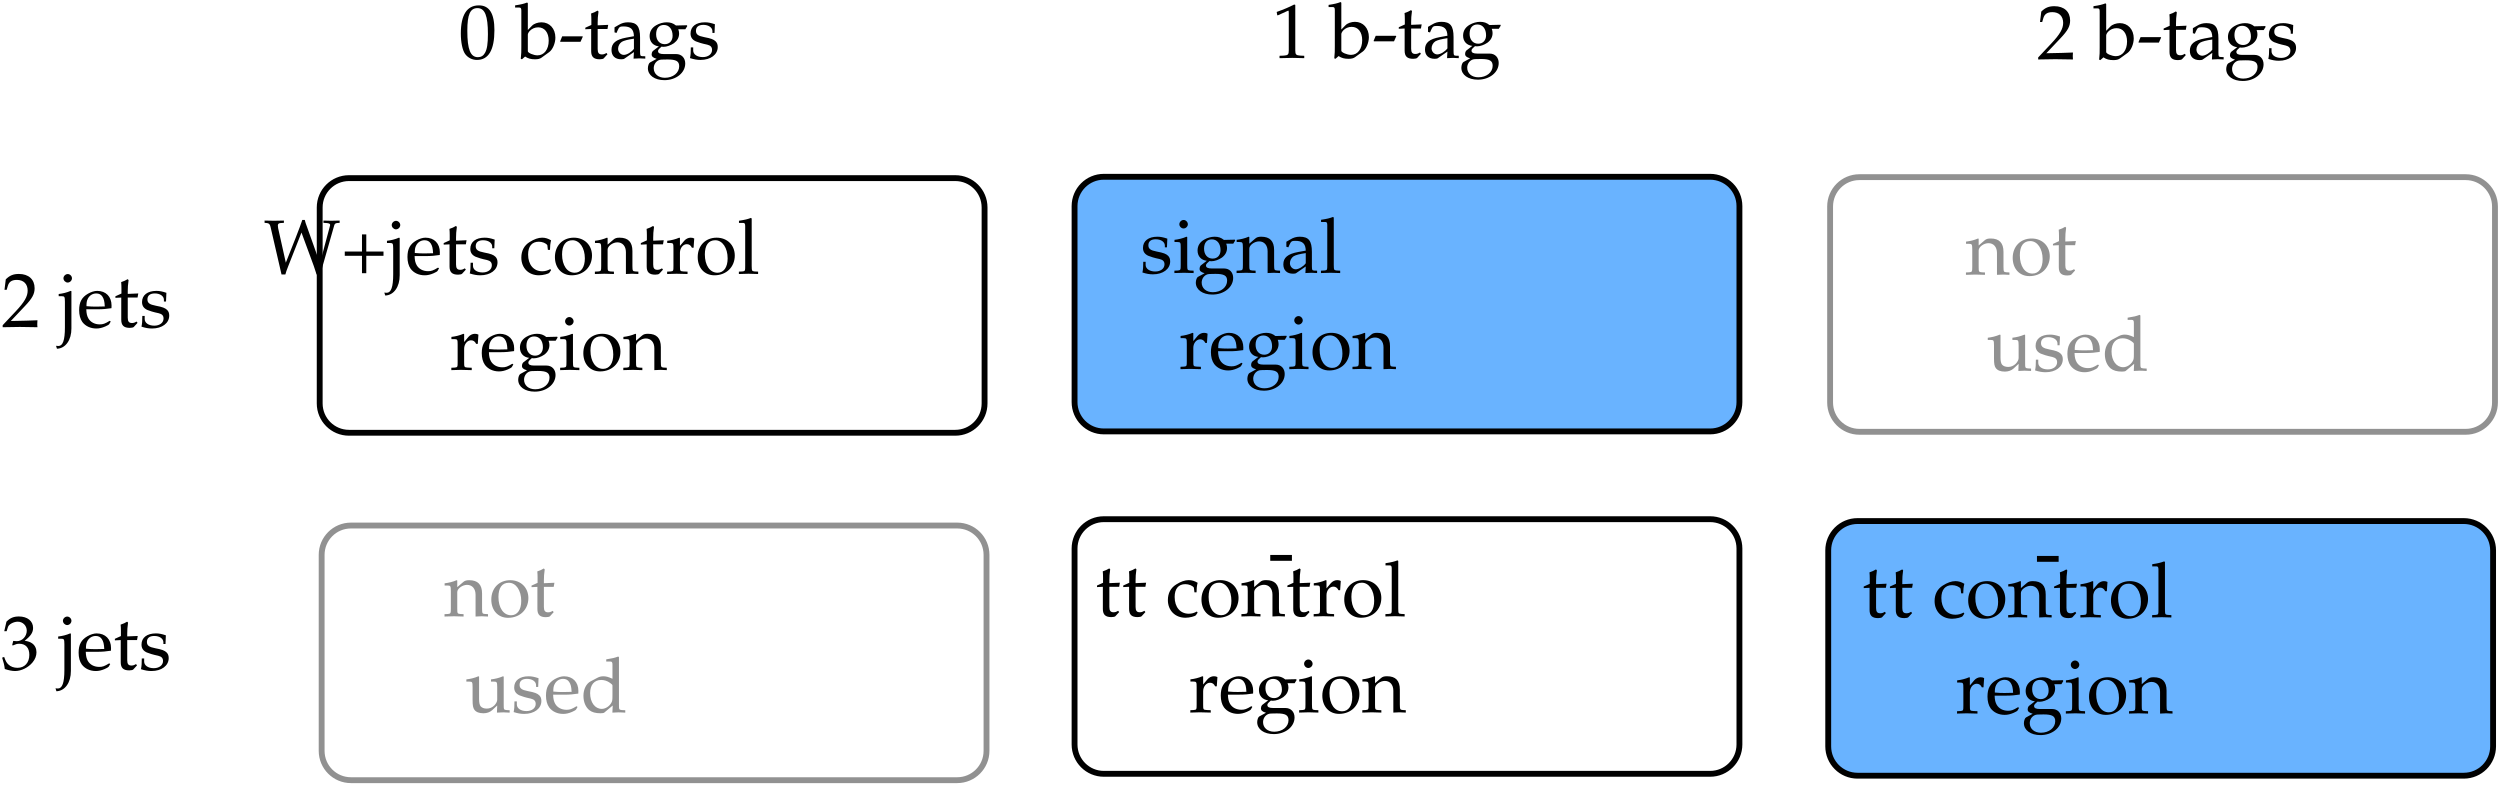
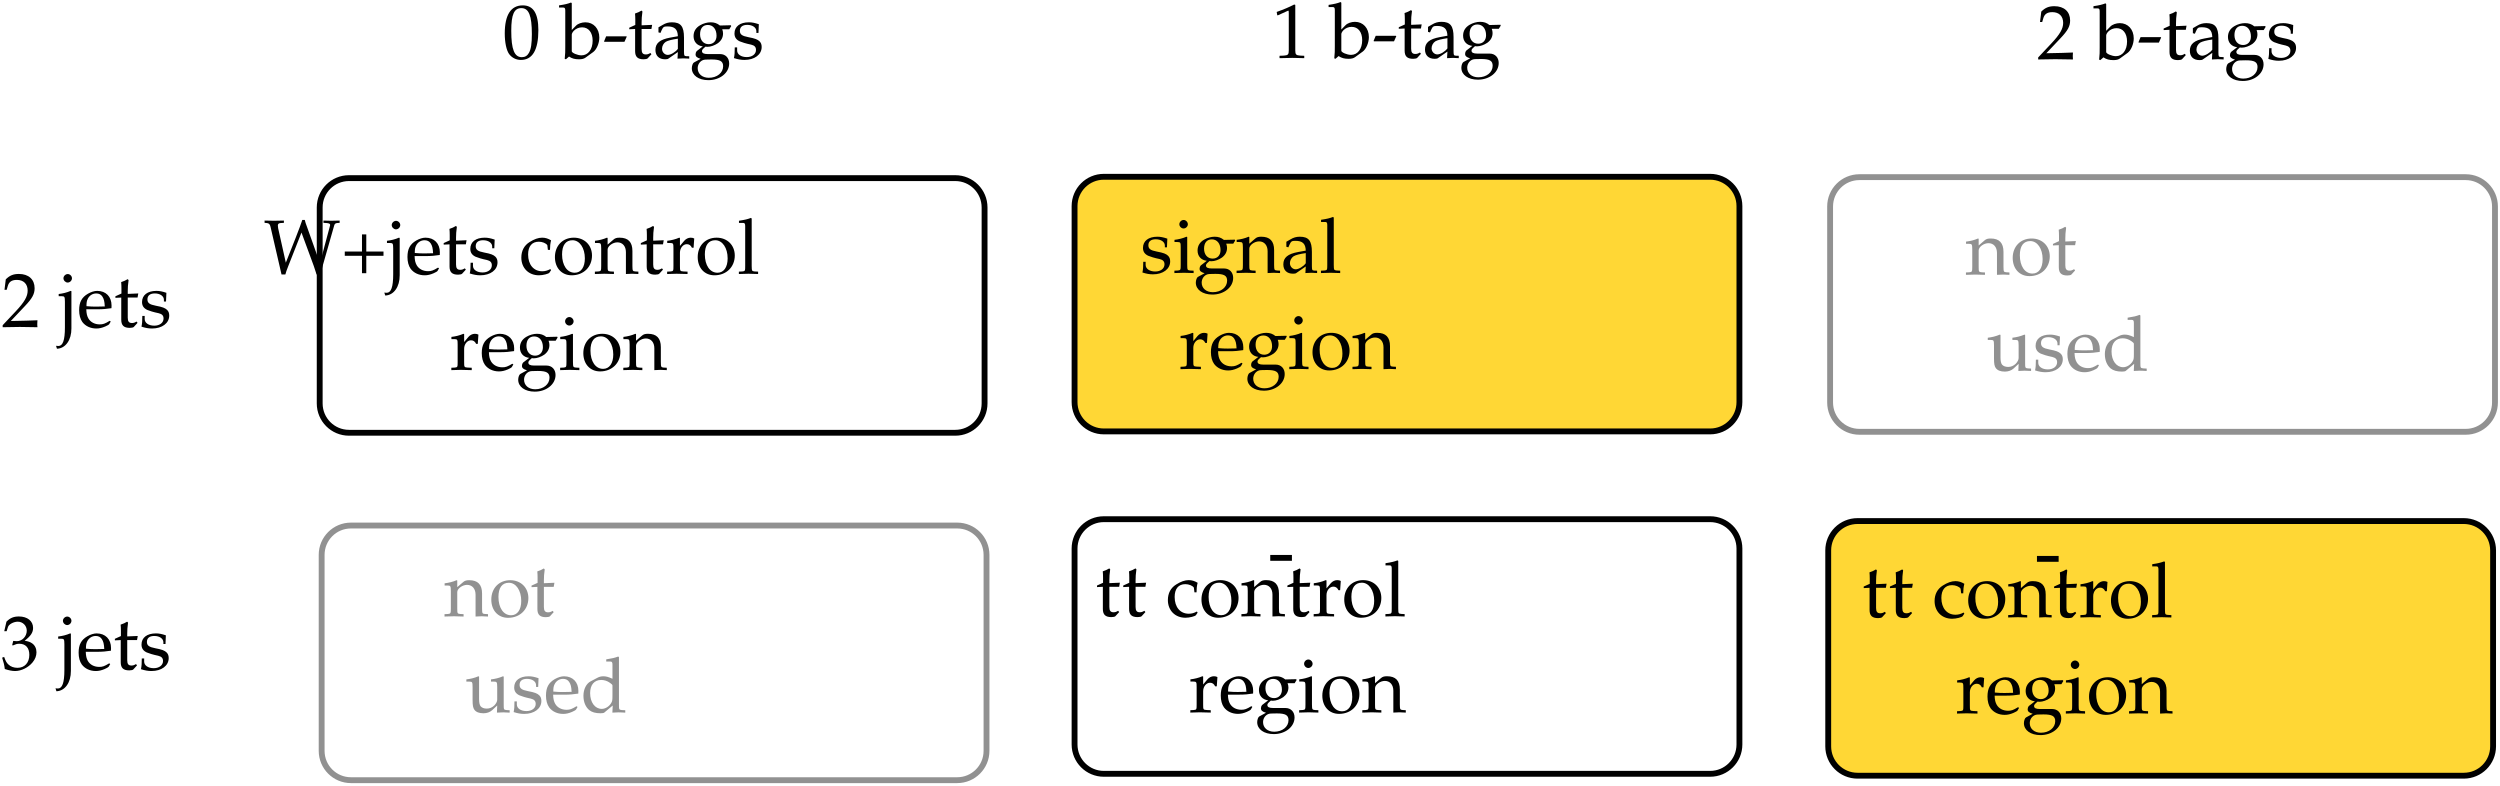
<svg xmlns="http://www.w3.org/2000/svg" xmlns:xlink="http://www.w3.org/1999/xlink" width="120.43mm" height="37.824mm" viewBox="0 0 426.72 134.024" id="svg4372" version="1.1">
  <defs id="defs4374">
    <pattern xlink:href="#Strips1_1" id="pattern5685" patternTransform="matrix(10,0,0,10,-54.37032,-114.7141)" />
    <pattern id="Strips1_1" patternTransform="translate(0,0) scale(10,10)" height="1" width="2" patternUnits="userSpaceOnUse">
      <rect id="rect5680" height="2" width="1" y="-0.5" x="0" style="fill:black;stroke:none" />
    </pattern>
    <pattern patternUnits="userSpaceOnUse" width="114.487" height="44.465" patternTransform="translate(54.37032,114.7141)" id="pattern5682">
      <rect ry="5.006" rx="5" y="0.5" x="0.5" height="43.465" width="113.487" id="rect4932-1" style="opacity:1;fill:url(#pattern5685);fill-opacity:1;stroke:#000000;stroke-width:1;stroke-linecap:round;stroke-linejoin:round;stroke-miterlimit:4;stroke-dasharray:none;stroke-dashoffset:0;stroke-opacity:1" />
    </pattern>
    <pattern patternUnits="userSpaceOnUse" width="135.585" height="29.638" patternTransform="translate(100.0484,210.1222)" id="pattern5771">
      <path id="path5689" d="M 0.424,29.214 29.214,0.424" style="fill:none;fill-rule:evenodd;stroke:#8c8c8c;stroke-width:1.2;stroke-linecap:butt;stroke-linejoin:miter;stroke-miterlimit:4;stroke-dasharray:none;stroke-opacity:1" />
      <use style="stroke:#8c8c8c;stroke-width:1.21;stroke-miterlimit:4;stroke-dasharray:none;stroke-opacity:1" id="use5751" transform="matrix(0.9918379,0,0,0.9918379,-99.11055,-208.301)" xlink:href="#path5689" y="0" x="0" width="100%" height="100%" />
      <use style="stroke:#8c8c8c;stroke-width:1.203;stroke-miterlimit:4;stroke-dasharray:none;stroke-opacity:1" id="use5753" transform="matrix(0.9975488,0,0,0.9975488,-87.96818,-209.5752)" xlink:href="#path5689" y="0" x="0" width="100%" height="100%" />
      <use style="stroke:#8c8c8c;stroke-width:1.218;stroke-miterlimit:4;stroke-dasharray:none;stroke-opacity:1" id="use5755" transform="matrix(0.9850248,0,0,0.9850248,-74.73052,-206.7808)" xlink:href="#path5689" y="0" x="0" width="100%" height="100%" />
      <use style="stroke:#8c8c8c;stroke-width:1.206;stroke-miterlimit:4;stroke-dasharray:none;stroke-opacity:1" id="use5757" transform="matrix(0.9949143,0,0,0.9949143,-64.0683,-208.9874)" xlink:href="#path5689" y="0" x="0" width="100%" height="100%" />
      <use style="stroke:#8c8c8c;stroke-width:1.225;stroke-miterlimit:4;stroke-dasharray:none;stroke-opacity:1" id="use5759" transform="matrix(0.9796697,0,0,0.9796697,-50.51803,-205.5859)" xlink:href="#path5689" y="0" x="0" width="100%" height="100%" />
      <use style="stroke:#8c8c8c;stroke-width:1.204;stroke-miterlimit:4;stroke-dasharray:none;stroke-opacity:1" id="use5761" transform="matrix(0.9967618,0,0,0.9967618,-40.68341,-209.3996)" xlink:href="#path5689" y="0" x="0" width="100%" height="100%" />
      <use style="stroke:#8c8c8c;stroke-width:1.209;stroke-miterlimit:4;stroke-dasharray:none;stroke-opacity:1" id="use5763" transform="matrix(0.9923274,0,0,0.9923274,-28.3753,-208.4102)" xlink:href="#path5689" y="0" x="0" width="100%" height="100%" />
      <use style="stroke:#8c8c8c;stroke-width:1.211;stroke-miterlimit:4;stroke-dasharray:none;stroke-opacity:1" id="use5765" transform="matrix(0.9907779,0,0,0.9907779,-16.39867,-208.0645)" xlink:href="#path5689" y="0" x="0" width="100%" height="100%" />
      <use style="stroke:#8c8c8c;stroke-width:1.214;stroke-miterlimit:4;stroke-dasharray:none;stroke-opacity:1" id="use5767" transform="matrix(0.9880636,0,0,0.9880636,-4.288206,-207.4589)" xlink:href="#path5689" y="0" x="0" width="100%" height="100%" />
      <use style="stroke:#8c8c8c;stroke-width:1.22;stroke-miterlimit:4;stroke-dasharray:none;stroke-opacity:1" id="use5769" transform="matrix(0.9837337,0,0,0.9837337,8.007904,-206.4927)" xlink:href="#path5689" y="0" x="0" width="100%" height="100%" />
    </pattern>
  </defs>
  <g id="layer3" transform="translate(0.02812299,-25.51018)" />
  <g id="layer2" transform="translate(0.02812299,-25.51018)">
    <rect style="opacity:1;fill:none;fill-opacity:1;stroke:#000000;stroke-width:1;stroke-linecap:round;stroke-linejoin:round;stroke-miterlimit:4;stroke-dasharray:none;stroke-dashoffset:0;stroke-opacity:1" id="rect4932" width="113.487" height="43.465" x="54.538" y="55.914" rx="5" ry="5.006" />
    <rect style="opacity:1;fill:none;fill-opacity:1;stroke:#919191;stroke-width:1;stroke-linecap:round;stroke-linejoin:round;stroke-miterlimit:4;stroke-dasharray:none;stroke-dashoffset:0;stroke-opacity:1" id="rect4932-6" width="113.487" height="43.465" x="312.351" y="55.75" rx="5" ry="5.006" />
-     <rect style="opacity:1;fill:#69b3ff;fill-opacity:1;stroke:#000000;stroke-width:1;stroke-linecap:round;stroke-linejoin:round;stroke-miterlimit:4;stroke-dasharray:none;stroke-dashoffset:0;stroke-opacity:1" id="rect4932-6-7" width="113.487" height="43.465" x="312.029" y="114.45" rx="5" ry="5.006" />
+     <rect style="opacity:1;fill:#ffd735;fill-opacity:1;stroke:#000000;stroke-width:1;stroke-linecap:round;stroke-linejoin:round;stroke-miterlimit:4;stroke-dasharray:none;stroke-dashoffset:0;stroke-opacity:1" id="rect4932-6-7" width="113.487" height="43.465" x="312.029" y="114.45" rx="5" ry="5.006" />
    <rect style="opacity:1;fill:none;fill-opacity:1;stroke:#919191;stroke-width:1;stroke-linecap:round;stroke-linejoin:round;stroke-miterlimit:4;stroke-dasharray:none;stroke-dashoffset:0;stroke-opacity:1" id="rect5786" width="113.487" height="43.465" x="54.87" y="115.214" rx="5" ry="5.006" />
-     <rect style="opacity:1;fill:#69b3ff;fill-opacity:1;stroke:#000000;stroke-width:1;stroke-linecap:round;stroke-linejoin:round;stroke-miterlimit:4;stroke-dasharray:none;stroke-dashoffset:0;stroke-opacity:1" id="rect4932-18" width="113.487" height="43.465" x="183.386" y="55.685" rx="5" ry="5.006" />
+     <rect style="opacity:1;fill:#ffd735;fill-opacity:1;stroke:#000000;stroke-width:1;stroke-linecap:round;stroke-linejoin:round;stroke-miterlimit:4;stroke-dasharray:none;stroke-dashoffset:0;stroke-opacity:1" id="rect4932-18" width="113.487" height="43.465" x="183.386" y="55.685" rx="5" ry="5.006" />
    <rect style="opacity:1;fill:none;fill-opacity:1;stroke:#000000;stroke-width:1;stroke-linecap:round;stroke-linejoin:round;stroke-miterlimit:4;stroke-dasharray:none;stroke-dashoffset:0;stroke-opacity:1" id="rect4932-0" width="113.487" height="43.465" x="183.386" y="114.13" rx="5" ry="5.006" />
  </g>
  <g id="layer1" transform="translate(-218.6263,-537.3138)">
    <text id="text6640-9-5-0-9-1-6-05-8-3" y="584.039" x="331.477" style="font-style:normal;font-variant:normal;font-weight:500;font-stretch:normal;line-height:0%;font-family:'URW Palladio L';-inkscape-font-specification:'URW Palladio L, Medium';text-align:center;letter-spacing:5px;word-spacing:0px;writing-mode:lr-tb;text-anchor:middle;fill:#000000;fill-opacity:1;stroke:none;stroke-width:1px;stroke-linecap:butt;stroke-linejoin:miter;stroke-opacity:1" xml:space="preserve">
      <tspan style="font-style:normal;font-variant:normal;font-weight:500;font-stretch:normal;font-size:13.125px;line-height:125%;font-family:'URW Palladio L';-inkscape-font-specification:'URW Palladio L, Medium';text-align:center;letter-spacing:0px;writing-mode:lr-tb;text-anchor:middle;fill:#000000;fill-opacity:1" y="584.039" x="331.477" id="tspan5006">W+jets control</tspan>
      <tspan style="font-style:normal;font-variant:normal;font-weight:500;font-stretch:normal;font-size:13.125px;line-height:125%;font-family:'URW Palladio L';-inkscape-font-specification:'URW Palladio L, Medium';text-align:center;letter-spacing:0px;writing-mode:lr-tb;text-anchor:middle;fill:#000000;fill-opacity:1" y="600.446" x="331.477" id="tspan5266">region</tspan>
    </text>
-     <text id="text6640-9-5-0-9-1-6-05-8-3-9" y="547.279" x="296.907" style="font-style:normal;font-variant:normal;font-weight:500;font-stretch:normal;line-height:0%;font-family:'URW Palladio L';-inkscape-font-specification:'URW Palladio L, Medium';text-align:start;letter-spacing:5px;word-spacing:0px;writing-mode:lr-tb;text-anchor:start;fill:#000000;fill-opacity:1;stroke:none;stroke-width:1px;stroke-linecap:butt;stroke-linejoin:miter;stroke-opacity:1" xml:space="preserve">
-       <tspan style="font-style:normal;font-variant:normal;font-weight:500;font-stretch:normal;font-size:13.125px;line-height:125%;font-family:'URW Palladio L';-inkscape-font-specification:'URW Palladio L, Medium';text-align:start;letter-spacing:0px;writing-mode:lr-tb;text-anchor:start;fill:#000000;fill-opacity:1" y="547.279" x="296.907" id="tspan6642-4-35-6-9-4-39-3-2-6-7">0 b-tags</tspan>
+     <text id="text6640-9-5-0-9-1-6-05-8-3-9" y="547.279" x="304.407" style="font-style:normal;font-variant:normal;font-weight:500;font-stretch:normal;line-height:0%;font-family:'URW Palladio L';-inkscape-font-specification:'URW Palladio L, Medium';text-align:start;letter-spacing:5px;word-spacing:0px;writing-mode:lr-tb;text-anchor:start;fill:#000000;fill-opacity:1;stroke:none;stroke-width:1px;stroke-linecap:butt;stroke-linejoin:miter;stroke-opacity:1" xml:space="preserve">
+       <tspan style="font-style:normal;font-variant:normal;font-weight:500;font-stretch:normal;font-size:13.125px;line-height:125%;font-family:'URW Palladio L';-inkscape-font-specification:'URW Palladio L, Medium';text-align:start;letter-spacing:0px;writing-mode:lr-tb;text-anchor:start;fill:#000000;fill-opacity:1" y="547.279" x="304.407" id="tspan6642-4-35-6-9-4-39-3-2-6-7">0 b-tags</tspan>
    </text>
    <text id="text6640-9-5-0-9-1-6-05-8-3-9-1" y="547.197" x="435.76" style="font-style:normal;font-variant:normal;font-weight:500;font-stretch:normal;line-height:0%;font-family:'URW Palladio L';-inkscape-font-specification:'URW Palladio L, Medium';text-align:start;letter-spacing:5px;word-spacing:0px;writing-mode:lr-tb;text-anchor:start;fill:#000000;fill-opacity:1;stroke:none;stroke-width:1px;stroke-linecap:butt;stroke-linejoin:miter;stroke-opacity:1" xml:space="preserve">
      <tspan style="font-style:normal;font-variant:normal;font-weight:500;font-stretch:normal;font-size:13.125px;line-height:125%;font-family:'URW Palladio L';-inkscape-font-specification:'URW Palladio L, Medium';text-align:start;letter-spacing:0px;writing-mode:lr-tb;text-anchor:start;fill:#000000;fill-opacity:1" y="547.197" x="435.76" id="tspan6642-4-35-6-9-4-39-3-2-6-7-0">1 b-tag</tspan>
    </text>
    <text id="text6640-9-5-0-9-1-6-05-8-3-9-7" y="593.121" x="218.876" style="font-style:normal;font-variant:normal;font-weight:500;font-stretch:normal;line-height:0%;font-family:'URW Palladio L';-inkscape-font-specification:'URW Palladio L, Medium';text-align:start;letter-spacing:5px;word-spacing:0px;writing-mode:lr-tb;text-anchor:start;fill:#000000;fill-opacity:1;stroke:none;stroke-width:1px;stroke-linecap:butt;stroke-linejoin:miter;stroke-opacity:1" xml:space="preserve">
      <tspan style="font-style:normal;font-variant:normal;font-weight:500;font-stretch:normal;font-size:13.125px;line-height:125%;font-family:'URW Palladio L';-inkscape-font-specification:'URW Palladio L, Medium';text-align:start;letter-spacing:0px;writing-mode:lr-tb;text-anchor:start;fill:#000000;fill-opacity:1" y="593.121" x="218.876" id="tspan6642-4-35-6-9-4-39-3-2-6-7-9">2 jets</tspan>
    </text>
    <text id="text6640-9-5-0-9-1-6-05-8-3-98-8" y="583.877" x="455.937" style="font-style:normal;font-variant:normal;font-weight:500;font-stretch:normal;line-height:0%;font-family:'URW Palladio L';-inkscape-font-specification:'URW Palladio L, Medium';text-align:center;letter-spacing:5px;word-spacing:0px;writing-mode:lr-tb;text-anchor:middle;fill:#000000;fill-opacity:1;stroke:none;stroke-width:1px;stroke-linecap:butt;stroke-linejoin:miter;stroke-opacity:1" xml:space="preserve">
      <tspan style="font-style:normal;font-variant:normal;font-weight:500;font-stretch:normal;font-size:13.125px;line-height:125%;font-family:'URW Palladio L';-inkscape-font-specification:'URW Palladio L, Medium';text-align:center;letter-spacing:0px;writing-mode:lr-tb;text-anchor:middle;fill:#000000;fill-opacity:1" y="583.877" x="455.937" id="tspan5006-7-1">signal</tspan>
      <tspan style="font-style:normal;font-variant:normal;font-weight:500;font-stretch:normal;font-size:13.125px;line-height:125%;font-family:'URW Palladio L';-inkscape-font-specification:'URW Palladio L, Medium';text-align:center;letter-spacing:0px;writing-mode:lr-tb;text-anchor:middle;fill:#000000;fill-opacity:1" y="600.284" x="455.937" id="tspan5061-6">region</tspan>
    </text>
    <text id="text6640-9-5-0-9-1-6-05-8-3-1" y="584.179" x="589.078" style="font-style:normal;font-variant:normal;font-weight:500;font-stretch:normal;line-height:0%;font-family:'URW Palladio L';-inkscape-font-specification:'URW Palladio L, Medium';text-align:center;letter-spacing:5px;word-spacing:0px;writing-mode:lr-tb;text-anchor:middle;fill:#919191;fill-opacity:1;stroke:none;stroke-width:1px;stroke-linecap:butt;stroke-linejoin:miter;stroke-opacity:1" xml:space="preserve">
      <tspan style="font-style:normal;font-variant:normal;font-weight:500;font-stretch:normal;font-size:13.125px;line-height:125%;font-family:'URW Palladio L';-inkscape-font-specification:'URW Palladio L, Medium';text-align:center;letter-spacing:0px;writing-mode:lr-tb;text-anchor:middle;fill:#919191;fill-opacity:1" y="584.179" x="589.078" id="tspan5266-8">not</tspan>
      <tspan style="font-style:normal;font-variant:normal;font-weight:500;font-stretch:normal;font-size:13.125px;line-height:125%;font-family:'URW Palladio L';-inkscape-font-specification:'URW Palladio L, Medium';text-align:center;letter-spacing:0px;writing-mode:lr-tb;text-anchor:middle;fill:#919191;fill-opacity:1" y="600.586" x="589.078" id="tspan5430">used</tspan>
    </text>
    <text id="text6640-9-5-0-9-1-6-05-8-3-9-6" y="547.419" x="566.316" style="font-style:normal;font-variant:normal;font-weight:500;font-stretch:normal;line-height:0%;font-family:'URW Palladio L';-inkscape-font-specification:'URW Palladio L, Medium';text-align:start;letter-spacing:5px;word-spacing:0px;writing-mode:lr-tb;text-anchor:start;fill:#000000;fill-opacity:1;stroke:none;stroke-width:1px;stroke-linecap:butt;stroke-linejoin:miter;stroke-opacity:1" xml:space="preserve">
      <tspan style="font-style:normal;font-variant:normal;font-weight:500;font-stretch:normal;font-size:13.125px;line-height:125%;font-family:'URW Palladio L';-inkscape-font-specification:'URW Palladio L, Medium';text-align:start;letter-spacing:0px;writing-mode:lr-tb;text-anchor:start;fill:#000000;fill-opacity:1" y="547.419" x="566.316" id="tspan6642-4-35-6-9-4-39-3-2-6-7-7">2 b-tags</tspan>
    </text>
    <text id="text6640-9-5-0-9-1-6-05-8-3-7" y="642.503" x="329.385" style="font-style:normal;font-variant:normal;font-weight:500;font-stretch:normal;line-height:0%;font-family:'URW Palladio L';-inkscape-font-specification:'URW Palladio L, Medium';text-align:center;letter-spacing:5px;word-spacing:0px;writing-mode:lr-tb;text-anchor:middle;fill:#919191;fill-opacity:1;stroke:none;stroke-width:1px;stroke-linecap:butt;stroke-linejoin:miter;stroke-opacity:1" xml:space="preserve">
      <tspan style="font-style:normal;font-variant:normal;font-weight:500;font-stretch:normal;font-size:13.125px;line-height:125%;font-family:'URW Palladio L';-inkscape-font-specification:'URW Palladio L, Medium';text-align:center;letter-spacing:0px;writing-mode:lr-tb;text-anchor:middle;fill:#919191;fill-opacity:1" y="642.503" x="329.385" id="tspan5266-2">not</tspan>
      <tspan style="font-style:normal;font-variant:normal;font-weight:500;font-stretch:normal;font-size:13.125px;line-height:125%;font-family:'URW Palladio L';-inkscape-font-specification:'URW Palladio L, Medium';text-align:center;letter-spacing:0px;writing-mode:lr-tb;text-anchor:middle;fill:#919191;fill-opacity:1" y="658.909" x="329.385" id="tspan5434">used</tspan>
    </text>
    <text id="text6640-9-5-0-9-1-6-05-8-3-9-7-1" y="651.585" x="218.784" style="font-style:normal;font-variant:normal;font-weight:500;font-stretch:normal;line-height:0%;font-family:'URW Palladio L';-inkscape-font-specification:'URW Palladio L, Medium';text-align:start;letter-spacing:5px;word-spacing:0px;writing-mode:lr-tb;text-anchor:start;fill:#000000;fill-opacity:1;stroke:none;stroke-width:1px;stroke-linecap:butt;stroke-linejoin:miter;stroke-opacity:1" xml:space="preserve">
      <tspan style="font-style:normal;font-variant:normal;font-weight:500;font-stretch:normal;font-size:13.125px;line-height:125%;font-family:'URW Palladio L';-inkscape-font-specification:'URW Palladio L, Medium';text-align:start;letter-spacing:0px;writing-mode:lr-tb;text-anchor:start;fill:#000000;fill-opacity:1" y="651.585" x="218.784" id="tspan6642-4-35-6-9-4-39-3-2-6-7-9-5">3 jets</tspan>
    </text>
    <text id="text6640-9-5-0-9-1-6-05-8-3-7-7" y="642.495" x="457.616" style="font-style:normal;font-variant:normal;font-weight:500;font-stretch:normal;line-height:0%;font-family:'URW Palladio L';-inkscape-font-specification:'URW Palladio L, Medium';text-align:center;letter-spacing:5px;word-spacing:0px;writing-mode:lr-tb;text-anchor:middle;fill:#000000;fill-opacity:1;stroke:none;stroke-width:1px;stroke-linecap:butt;stroke-linejoin:miter;stroke-opacity:1" xml:space="preserve">
      <tspan style="font-style:normal;font-variant:normal;font-weight:500;font-stretch:normal;font-size:13.125px;line-height:125%;font-family:'URW Palladio L';-inkscape-font-specification:'URW Palladio L, Medium';text-align:center;letter-spacing:0px;writing-mode:lr-tb;text-anchor:middle;fill:#000000;fill-opacity:1" y="642.495" x="457.616" id="tspan5266-2-5">tt control</tspan>
      <tspan style="font-style:normal;font-variant:normal;font-weight:500;font-stretch:normal;font-size:13.125px;line-height:125%;font-family:'URW Palladio L';-inkscape-font-specification:'URW Palladio L, Medium';text-align:center;letter-spacing:0px;writing-mode:lr-tb;text-anchor:middle;fill:#000000;fill-opacity:1" y="658.901" x="457.616" id="tspan5434-6">region</tspan>
    </text>
    <path style="fill:none;fill-rule:evenodd;stroke:#000000;stroke-width:1;stroke-linecap:butt;stroke-linejoin:miter;stroke-miterlimit:4;stroke-dasharray:none;stroke-opacity:1" d="m 435.442,632.538 h 3.7" id="path5459" />
    <text id="text6640-9-5-0-9-1-6-05-8-3-7-7-5" y="642.664" x="588.487" style="font-style:normal;font-variant:normal;font-weight:500;font-stretch:normal;line-height:0%;font-family:'URW Palladio L';-inkscape-font-specification:'URW Palladio L, Medium';text-align:center;letter-spacing:5px;word-spacing:0px;writing-mode:lr-tb;text-anchor:middle;fill:#000000;fill-opacity:1;stroke:none;stroke-width:1px;stroke-linecap:butt;stroke-linejoin:miter;stroke-opacity:1" xml:space="preserve">
      <tspan style="font-style:normal;font-variant:normal;font-weight:500;font-stretch:normal;font-size:13.125px;line-height:125%;font-family:'URW Palladio L';-inkscape-font-specification:'URW Palladio L, Medium';text-align:center;letter-spacing:0px;writing-mode:lr-tb;text-anchor:middle;fill:#000000;fill-opacity:1" y="642.664" x="588.487" id="tspan5266-2-5-4">tt control</tspan>
      <tspan style="font-style:normal;font-variant:normal;font-weight:500;font-stretch:normal;font-size:13.125px;line-height:125%;font-family:'URW Palladio L';-inkscape-font-specification:'URW Palladio L, Medium';text-align:center;letter-spacing:0px;writing-mode:lr-tb;text-anchor:middle;fill:#000000;fill-opacity:1" y="659.07" x="588.487" id="tspan5434-6-2">region</tspan>
    </text>
    <path style="fill:none;fill-rule:evenodd;stroke:#000000;stroke-width:1;stroke-linecap:butt;stroke-linejoin:miter;stroke-miterlimit:4;stroke-dasharray:none;stroke-opacity:1" d="m 566.313,632.707 h 3.7" id="path5459-2" />
  </g>
</svg>
